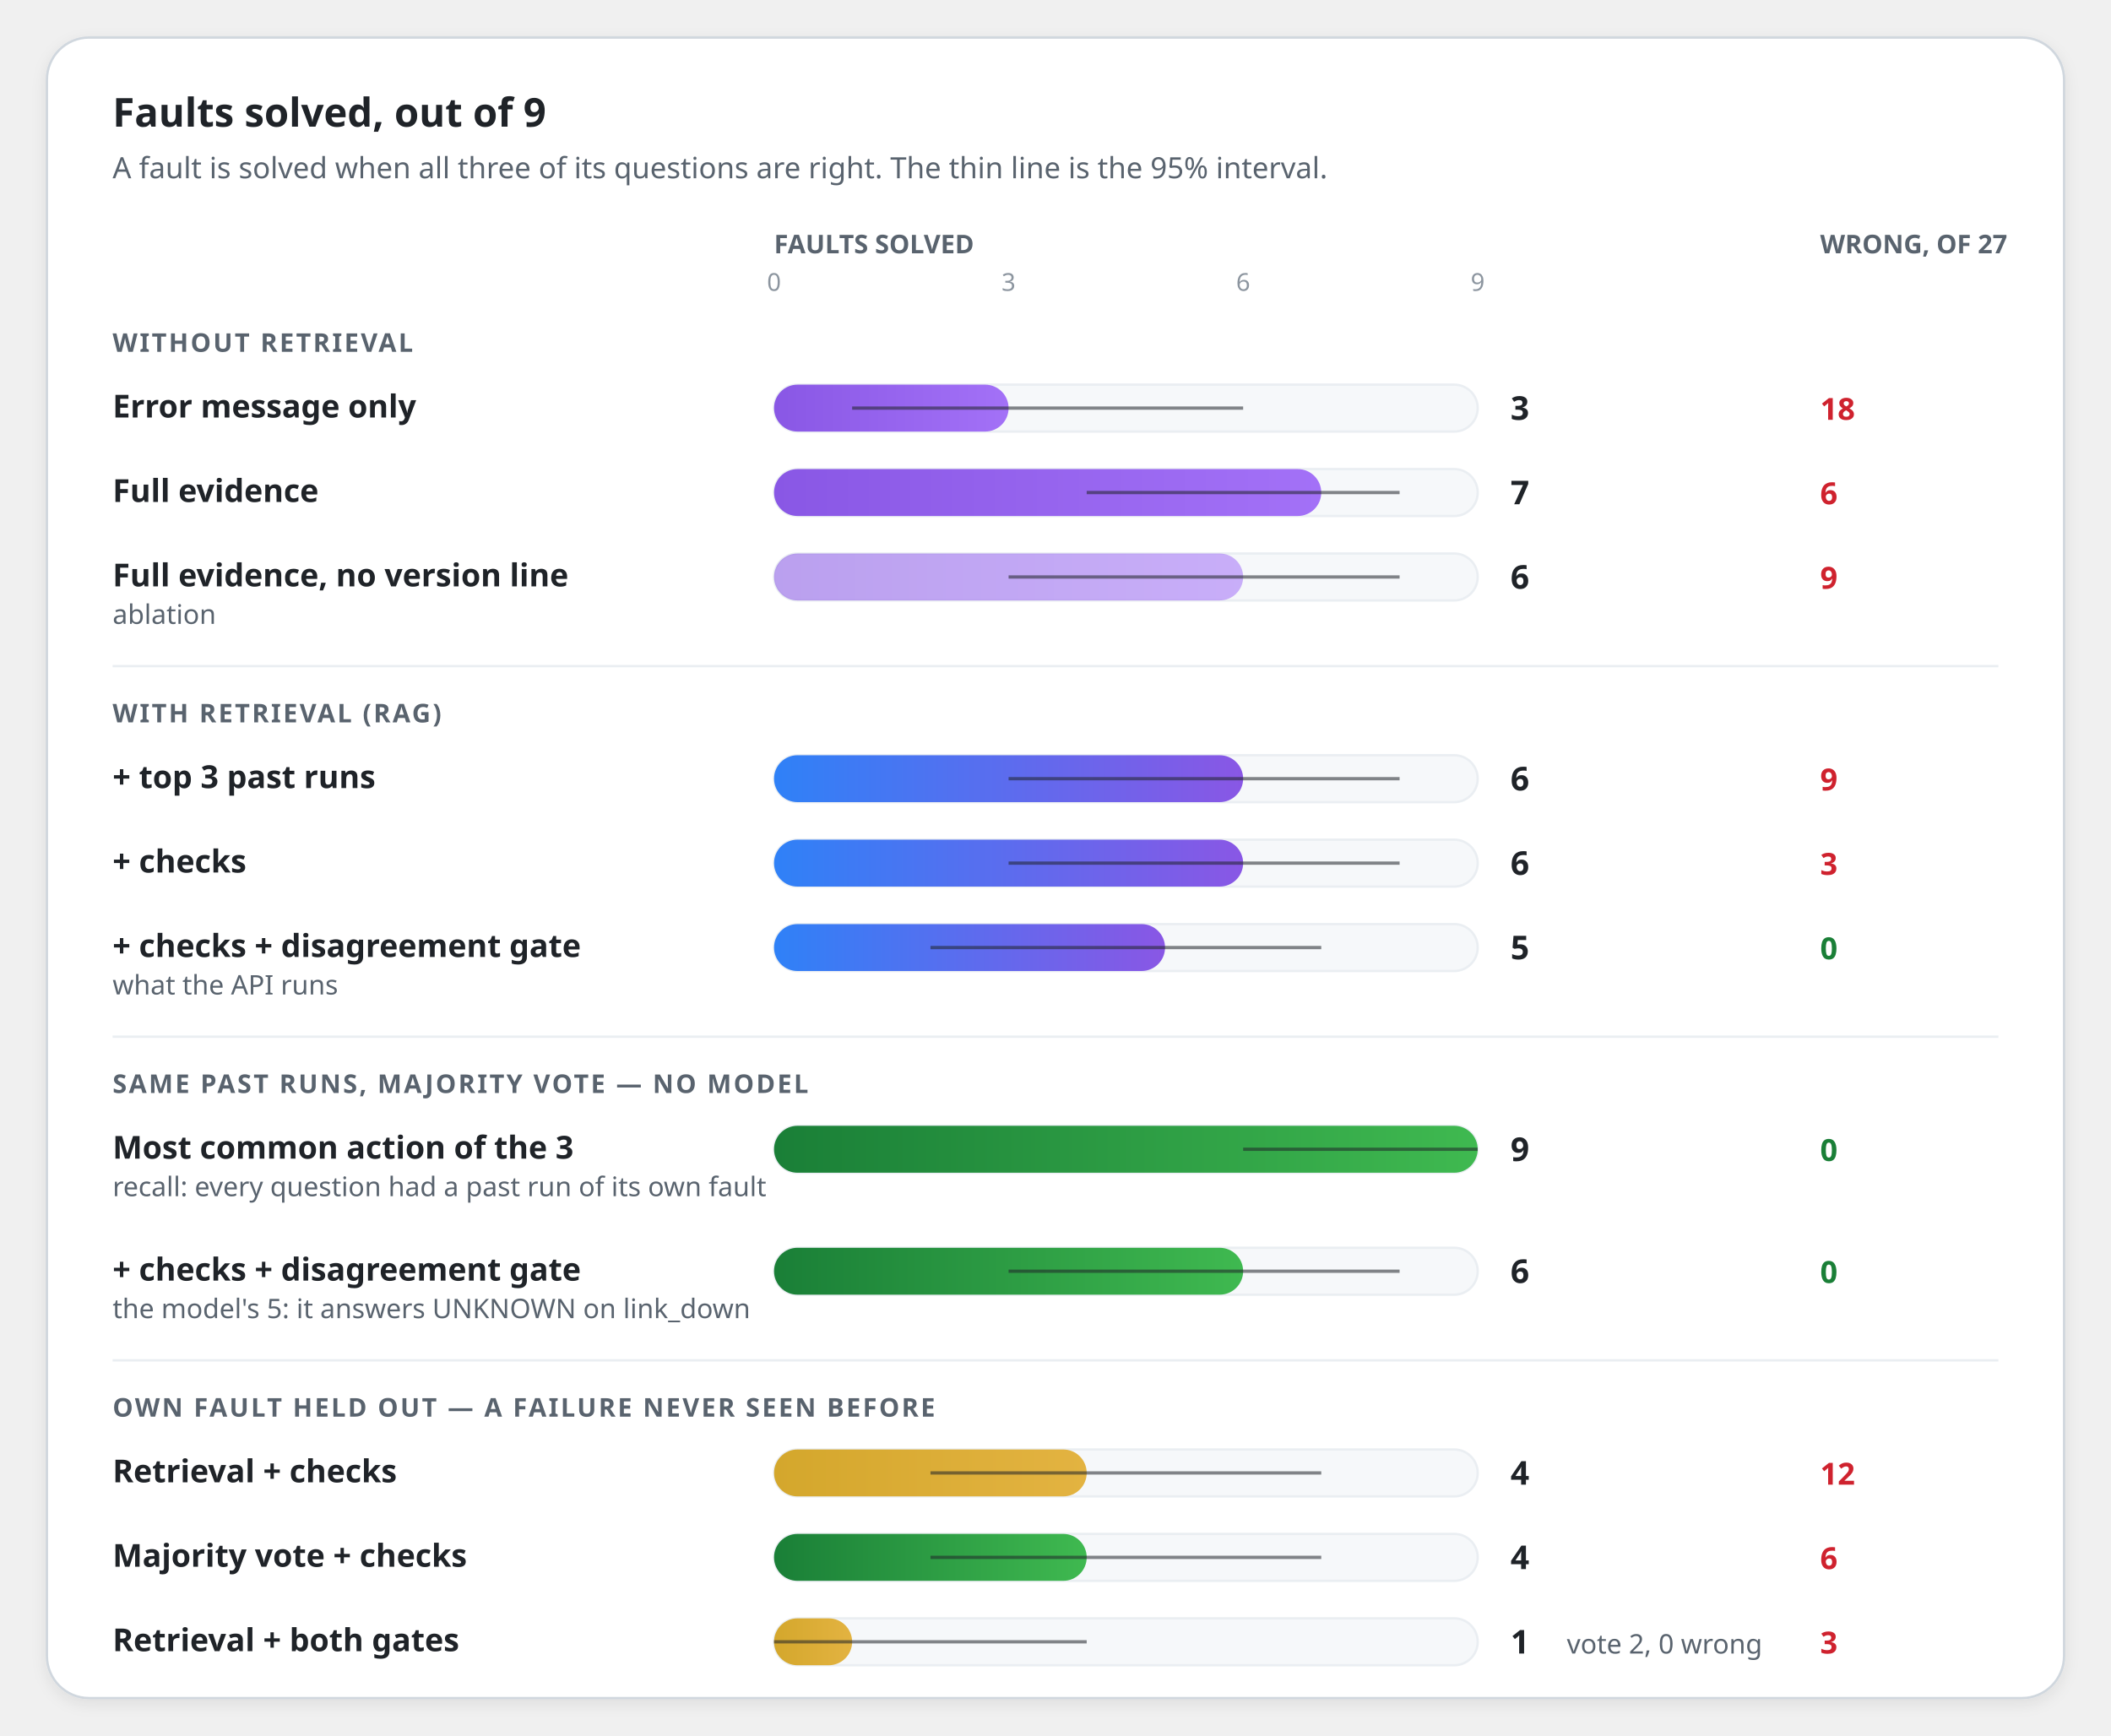
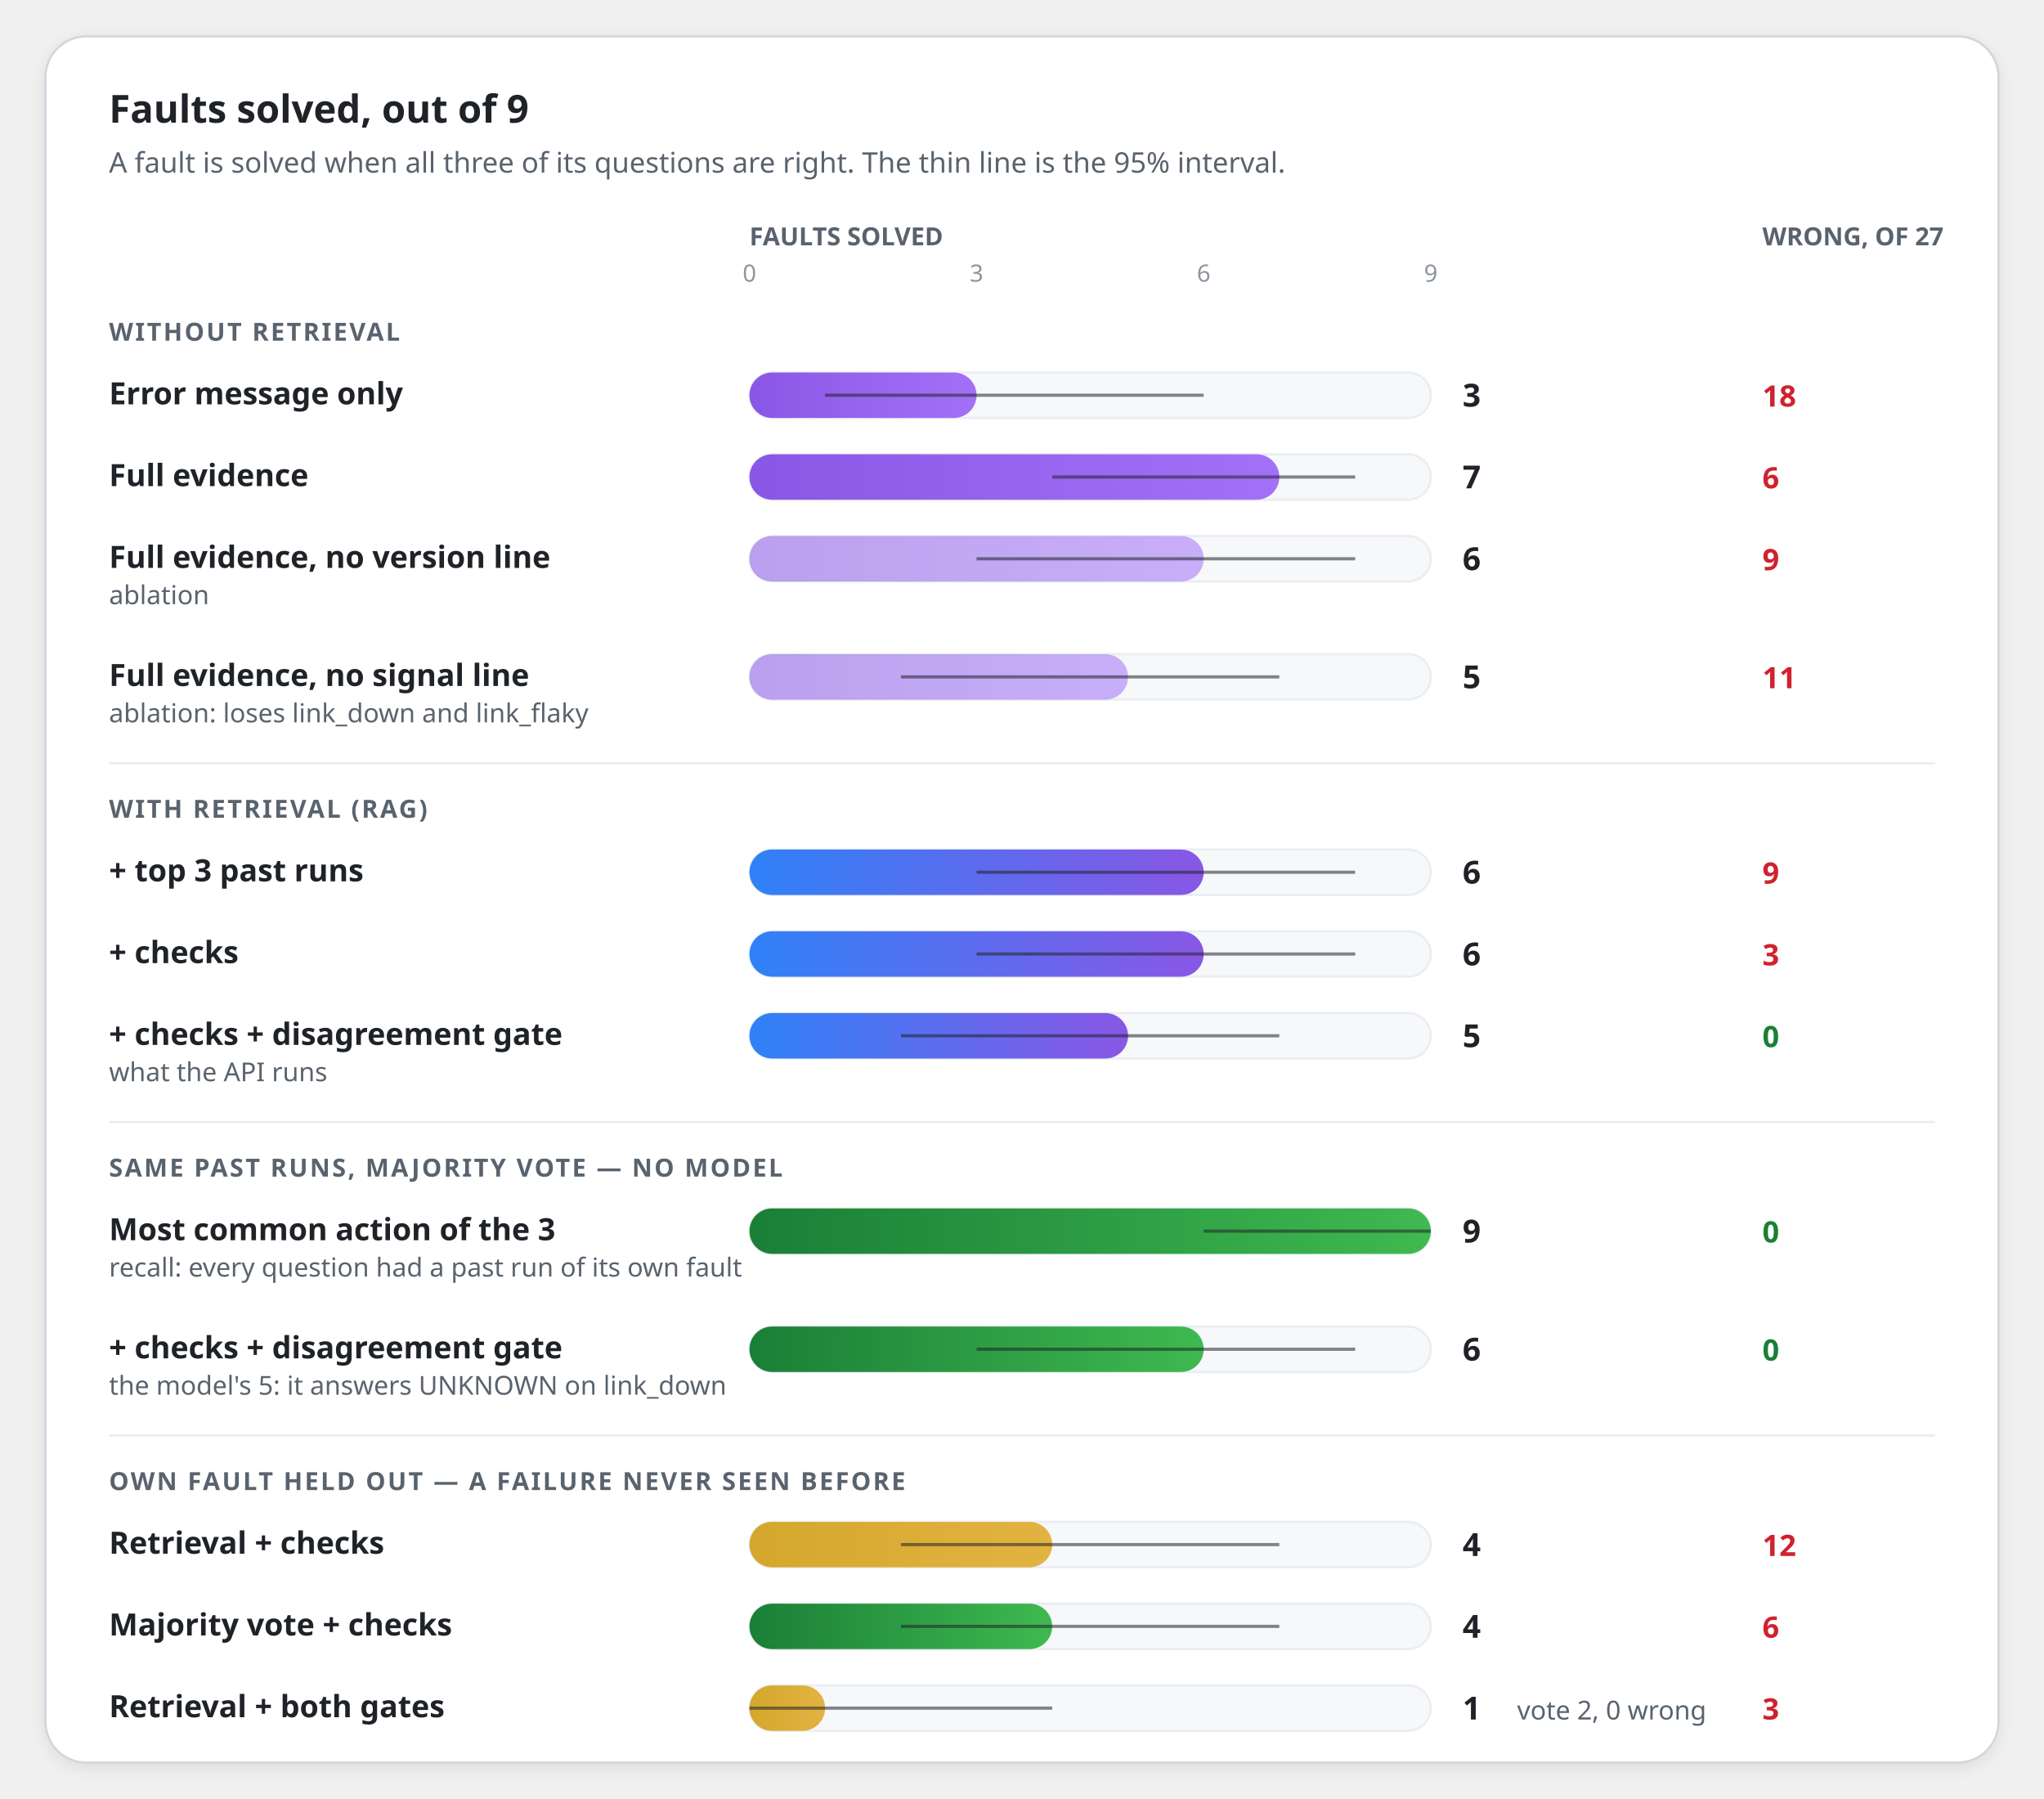
- <svg xmlns="http://www.w3.org/2000/svg" viewBox="0 0 900 740" width="900" height="740" role="img" aria-labelledby="title desc">
+ <svg xmlns="http://www.w3.org/2000/svg" viewBox="0 0 900 792" width="900" height="792" role="img" aria-labelledby="title desc">
  <defs>
    <linearGradient id="barBase" x1="0" y1="0" x2="1" y2="0">
      <stop offset="0" stop-color="#8957e5" />
      <stop offset="1" stop-color="#a371f7" />
    </linearGradient>
    <linearGradient id="barRag" x1="0" y1="0" x2="1" y2="0">
      <stop offset="0" stop-color="#2f81f7" />
      <stop offset="1" stop-color="#8957e5" />
    </linearGradient>
    <linearGradient id="barVote" x1="0" y1="0" x2="1" y2="0">
      <stop offset="0" stop-color="#1a7f37" />
      <stop offset="1" stop-color="#3fb950" />
    </linearGradient>
    <linearGradient id="barHeld" x1="0" y1="0" x2="1" y2="0">
      <stop offset="0" stop-color="#d4a72c" />
      <stop offset="1" stop-color="#e3b341" />
    </linearGradient>
    <filter id="shadow" x="-5%" y="-10%" width="110%" height="130%">
      <feDropShadow dx="0" dy="2" stdDeviation="3" flood-color="#1f2328" flood-opacity="0.08" />
    </filter>
    <style>
      text { font-family: -apple-system, BlinkMacSystemFont, "Segoe UI", "Noto Sans", Helvetica, Arial, sans-serif; }
      .panel { fill: #ffffff; stroke: #d0d7de; stroke-width: 1; }
      .heading { font-size: 17px; font-weight: 700; fill: #1f2328; }
      .caption { font-size: 12.5px; fill: #59636e; }
      .group { font-size: 11px; font-weight: 700; fill: #59636e; letter-spacing: 0.08em; }
      .name { font-size: 13.5px; font-weight: 600; fill: #1f2328; }
      .note { font-size: 11.5px; fill: #59636e; }
      .track { fill: #f6f8fa; stroke: #eaeef2; stroke-width: 1; }
      .tick { stroke: #eaeef2; stroke-width: 1; }
      .whisker { stroke: #1f2328; stroke-width: 1.4; opacity: 0.55; }
      .value { font-size: 14px; font-weight: 700; fill: #1f2328; }
      .wrong { font-size: 13px; font-weight: 600; fill: #cf222e; }
      .wrong-zero { font-size: 13px; font-weight: 600; fill: #1a7f37; }
      .colhead { font-size: 11px; font-weight: 600; fill: #59636e; }
      .axis { font-size: 10.5px; fill: #8c959f; }
      .rule { stroke: #eaeef2; stroke-width: 1; }
      @media (prefers-color-scheme: dark) {
        .panel { fill: #161b22; stroke: #30363d; }
        .heading, .name, .value { fill: #e6edf3; }
        .caption, .group, .note, .colhead { fill: #9198a1; }
        .track { fill: #21262d; stroke: #30363d; }
        .tick, .rule { stroke: #30363d; }
        .whisker { stroke: #e6edf3; }
        .wrong { fill: #ff7b72; }
        .wrong-zero { fill: #56d364; }
        .axis { fill: #6e7681; }
      }
    </style>
  </defs>
  <g filter="url(#shadow)">
-     <rect x="20" y="16" width="860" height="708" rx="18" class="panel" />
+     <rect x="20" y="16" width="860" height="760" rx="18" class="panel" />
  </g>
  <text x="48" y="54" class="heading">Faults solved, out of 9</text>
  <text x="48" y="76" class="caption">A fault is solved when all three of its questions are right. The thin line is the 95% interval.</text>
  <text x="330" y="108" class="colhead">FAULTS SOLVED</text>
  <text x="776" y="108" class="colhead">WRONG, OF 27</text>
  <g class="axis" text-anchor="middle">
    <text x="330" y="124">0</text>
    <text x="430" y="124">3</text>
    <text x="530" y="124">6</text>
    <text x="630" y="124">9</text>
  </g>
  <text x="48" y="150" class="group">WITHOUT RETRIEVAL</text>
  <text x="48" y="178" class="name">Error message only</text>
  <rect x="330" y="164" width="300" height="20" rx="10" class="track" />
  <rect x="330" y="164" width="100" height="20" rx="10" fill="url(#barBase)" />
  <line x1="363.3" y1="174" x2="530" y2="174" class="whisker" />
  <text x="644" y="179" class="value">3</text>
  <text x="776" y="179" class="wrong">18</text>
  <text x="48" y="214" class="name">Full evidence</text>
  <rect x="330" y="200" width="300" height="20" rx="10" class="track" />
  <rect x="330" y="200" width="233.3" height="20" rx="10" fill="url(#barBase)" />
  <line x1="463.3" y1="210" x2="596.7" y2="210" class="whisker" />
  <text x="644" y="215" class="value">7</text>
  <text x="776" y="215" class="wrong">6</text>
  <text x="48" y="250" class="name">Full evidence, no version line</text>
  <rect x="330" y="236" width="300" height="20" rx="10" class="track" />
  <rect x="330" y="236" width="200" height="20" rx="10" fill="url(#barBase)" opacity="0.55" />
  <line x1="430" y1="246" x2="596.7" y2="246" class="whisker" />
  <text x="644" y="251" class="value">6</text>
  <text x="776" y="251" class="wrong">9</text>
  <text x="48" y="266" class="note">ablation</text>
-   <line x1="48" y1="284" x2="852" y2="284" class="rule" />
-   <text x="48" y="308" class="group">WITH RETRIEVAL (RAG)</text>
-   <text x="48" y="336" class="name">+ top 3 past runs</text>
-   <rect x="330" y="322" width="300" height="20" rx="10" class="track" />
-   <rect x="330" y="322" width="200" height="20" rx="10" fill="url(#barRag)" />
-   <line x1="430" y1="332" x2="596.7" y2="332" class="whisker" />
-   <text x="644" y="337" class="value">6</text>
-   <text x="776" y="337" class="wrong">9</text>
-   <text x="48" y="372" class="name">+ checks</text>
-   <rect x="330" y="358" width="300" height="20" rx="10" class="track" />
-   <rect x="330" y="358" width="200" height="20" rx="10" fill="url(#barRag)" />
-   <line x1="430" y1="368" x2="596.7" y2="368" class="whisker" />
-   <text x="644" y="373" class="value">6</text>
-   <text x="776" y="373" class="wrong">3</text>
-   <text x="48" y="408" class="name">+ checks + disagreement gate</text>
-   <rect x="330" y="394" width="300" height="20" rx="10" class="track" />
-   <rect x="330" y="394" width="166.7" height="20" rx="10" fill="url(#barRag)" />
-   <line x1="396.7" y1="404" x2="563.3" y2="404" class="whisker" />
-   <text x="644" y="409" class="value">5</text>
-   <text x="776" y="409" class="wrong-zero">0</text>
-   <text x="48" y="424" class="note">what the API runs</text>
-   <line x1="48" y1="442" x2="852" y2="442" class="rule" />
-   <text x="48" y="466" class="group">SAME PAST RUNS, MAJORITY VOTE — NO MODEL</text>
-   <text x="48" y="494" class="name">Most common action of the 3</text>
-   <rect x="330" y="480" width="300" height="20" rx="10" class="track" />
-   <rect x="330" y="480" width="300" height="20" rx="10" fill="url(#barVote)" />
-   <line x1="530" y1="490" x2="630" y2="490" class="whisker" />
-   <text x="644" y="495" class="value">9</text>
-   <text x="776" y="495" class="wrong-zero">0</text>
-   <text x="48" y="510" class="note">recall: every question had a past run of its own fault</text>
-   <text x="48" y="546" class="name">+ checks + disagreement gate</text>
+   <text x="48" y="302" class="name">Full evidence, no signal line</text>
+   <rect x="330" y="288" width="300" height="20" rx="10" class="track" />
+   <rect x="330" y="288" width="166.7" height="20" rx="10" fill="url(#barBase)" opacity="0.55" />
+   <line x1="396.7" y1="298" x2="563.3" y2="298" class="whisker" />
+   <text x="644" y="303" class="value">5</text>
+   <text x="776" y="303" class="wrong">11</text>
+   <text x="48" y="318" class="note">ablation: loses link_down and link_flaky</text>
+   <line x1="48" y1="336" x2="852" y2="336" class="rule" />
+   <text x="48" y="360" class="group">WITH RETRIEVAL (RAG)</text>
+   <text x="48" y="388" class="name">+ top 3 past runs</text>
+   <rect x="330" y="374" width="300" height="20" rx="10" class="track" />
+   <rect x="330" y="374" width="200" height="20" rx="10" fill="url(#barRag)" />
+   <line x1="430" y1="384" x2="596.7" y2="384" class="whisker" />
+   <text x="644" y="389" class="value">6</text>
+   <text x="776" y="389" class="wrong">9</text>
+   <text x="48" y="424" class="name">+ checks</text>
+   <rect x="330" y="410" width="300" height="20" rx="10" class="track" />
+   <rect x="330" y="410" width="200" height="20" rx="10" fill="url(#barRag)" />
+   <line x1="430" y1="420" x2="596.7" y2="420" class="whisker" />
+   <text x="644" y="425" class="value">6</text>
+   <text x="776" y="425" class="wrong">3</text>
+   <text x="48" y="460" class="name">+ checks + disagreement gate</text>
+   <rect x="330" y="446" width="300" height="20" rx="10" class="track" />
+   <rect x="330" y="446" width="166.7" height="20" rx="10" fill="url(#barRag)" />
+   <line x1="396.7" y1="456" x2="563.3" y2="456" class="whisker" />
+   <text x="644" y="461" class="value">5</text>
+   <text x="776" y="461" class="wrong-zero">0</text>
+   <text x="48" y="476" class="note">what the API runs</text>
+   <line x1="48" y1="494" x2="852" y2="494" class="rule" />
+   <text x="48" y="518" class="group">SAME PAST RUNS, MAJORITY VOTE — NO MODEL</text>
+   <text x="48" y="546" class="name">Most common action of the 3</text>
  <rect x="330" y="532" width="300" height="20" rx="10" class="track" />
-   <rect x="330" y="532" width="200" height="20" rx="10" fill="url(#barVote)" />
-   <line x1="430" y1="542" x2="596.7" y2="542" class="whisker" />
-   <text x="644" y="547" class="value">6</text>
+   <rect x="330" y="532" width="300" height="20" rx="10" fill="url(#barVote)" />
+   <line x1="530" y1="542" x2="630" y2="542" class="whisker" />
+   <text x="644" y="547" class="value">9</text>
  <text x="776" y="547" class="wrong-zero">0</text>
-   <text x="48" y="562" class="note">the model's 5: it answers UNKNOWN on link_down</text>
-   <line x1="48" y1="580" x2="852" y2="580" class="rule" />
-   <text x="48" y="604" class="group">OWN FAULT HELD OUT — A FAILURE NEVER SEEN BEFORE</text>
-   <text x="48" y="632" class="name">Retrieval + checks</text>
-   <rect x="330" y="618" width="300" height="20" rx="10" class="track" />
-   <rect x="330" y="618" width="133.3" height="20" rx="10" fill="url(#barHeld)" />
-   <line x1="396.7" y1="628" x2="563.3" y2="628" class="whisker" />
-   <text x="644" y="633" class="value">4</text>
-   <text x="776" y="633" class="wrong">12</text>
-   <text x="48" y="668" class="name">Majority vote + checks</text>
-   <rect x="330" y="654" width="300" height="20" rx="10" class="track" />
-   <rect x="330" y="654" width="133.3" height="20" rx="10" fill="url(#barVote)" />
-   <line x1="396.7" y1="664" x2="563.3" y2="664" class="whisker" />
-   <text x="644" y="669" class="value">4</text>
-   <text x="776" y="669" class="wrong">6</text>
-   <text x="48" y="704" class="name">Retrieval + both gates</text>
-   <rect x="330" y="690" width="300" height="20" rx="10" class="track" />
-   <rect x="330" y="690" width="33.3" height="20" rx="10" fill="url(#barHeld)" />
-   <line x1="330" y1="700" x2="463.3" y2="700" class="whisker" />
-   <text x="644" y="705" class="value">1</text>
-   <text x="776" y="705" class="wrong">3</text>
-   <text x="668" y="705" class="note">vote 2, 0 wrong</text>
+   <text x="48" y="562" class="note">recall: every question had a past run of its own fault</text>
+   <text x="48" y="598" class="name">+ checks + disagreement gate</text>
+   <rect x="330" y="584" width="300" height="20" rx="10" class="track" />
+   <rect x="330" y="584" width="200" height="20" rx="10" fill="url(#barVote)" />
+   <line x1="430" y1="594" x2="596.7" y2="594" class="whisker" />
+   <text x="644" y="599" class="value">6</text>
+   <text x="776" y="599" class="wrong-zero">0</text>
+   <text x="48" y="614" class="note">the model's 5: it answers UNKNOWN on link_down</text>
+   <line x1="48" y1="632" x2="852" y2="632" class="rule" />
+   <text x="48" y="656" class="group">OWN FAULT HELD OUT — A FAILURE NEVER SEEN BEFORE</text>
+   <text x="48" y="684" class="name">Retrieval + checks</text>
+   <rect x="330" y="670" width="300" height="20" rx="10" class="track" />
+   <rect x="330" y="670" width="133.3" height="20" rx="10" fill="url(#barHeld)" />
+   <line x1="396.7" y1="680" x2="563.3" y2="680" class="whisker" />
+   <text x="644" y="685" class="value">4</text>
+   <text x="776" y="685" class="wrong">12</text>
+   <text x="48" y="720" class="name">Majority vote + checks</text>
+   <rect x="330" y="706" width="300" height="20" rx="10" class="track" />
+   <rect x="330" y="706" width="133.3" height="20" rx="10" fill="url(#barVote)" />
+   <line x1="396.7" y1="716" x2="563.3" y2="716" class="whisker" />
+   <text x="644" y="721" class="value">4</text>
+   <text x="776" y="721" class="wrong">6</text>
+   <text x="48" y="756" class="name">Retrieval + both gates</text>
+   <rect x="330" y="742" width="300" height="20" rx="10" class="track" />
+   <rect x="330" y="742" width="33.3" height="20" rx="10" fill="url(#barHeld)" />
+   <line x1="330" y1="752" x2="463.3" y2="752" class="whisker" />
+   <text x="644" y="757" class="value">1</text>
+   <text x="776" y="757" class="wrong">3</text>
+   <text x="668" y="757" class="note">vote 2, 0 wrong</text>
</svg>
